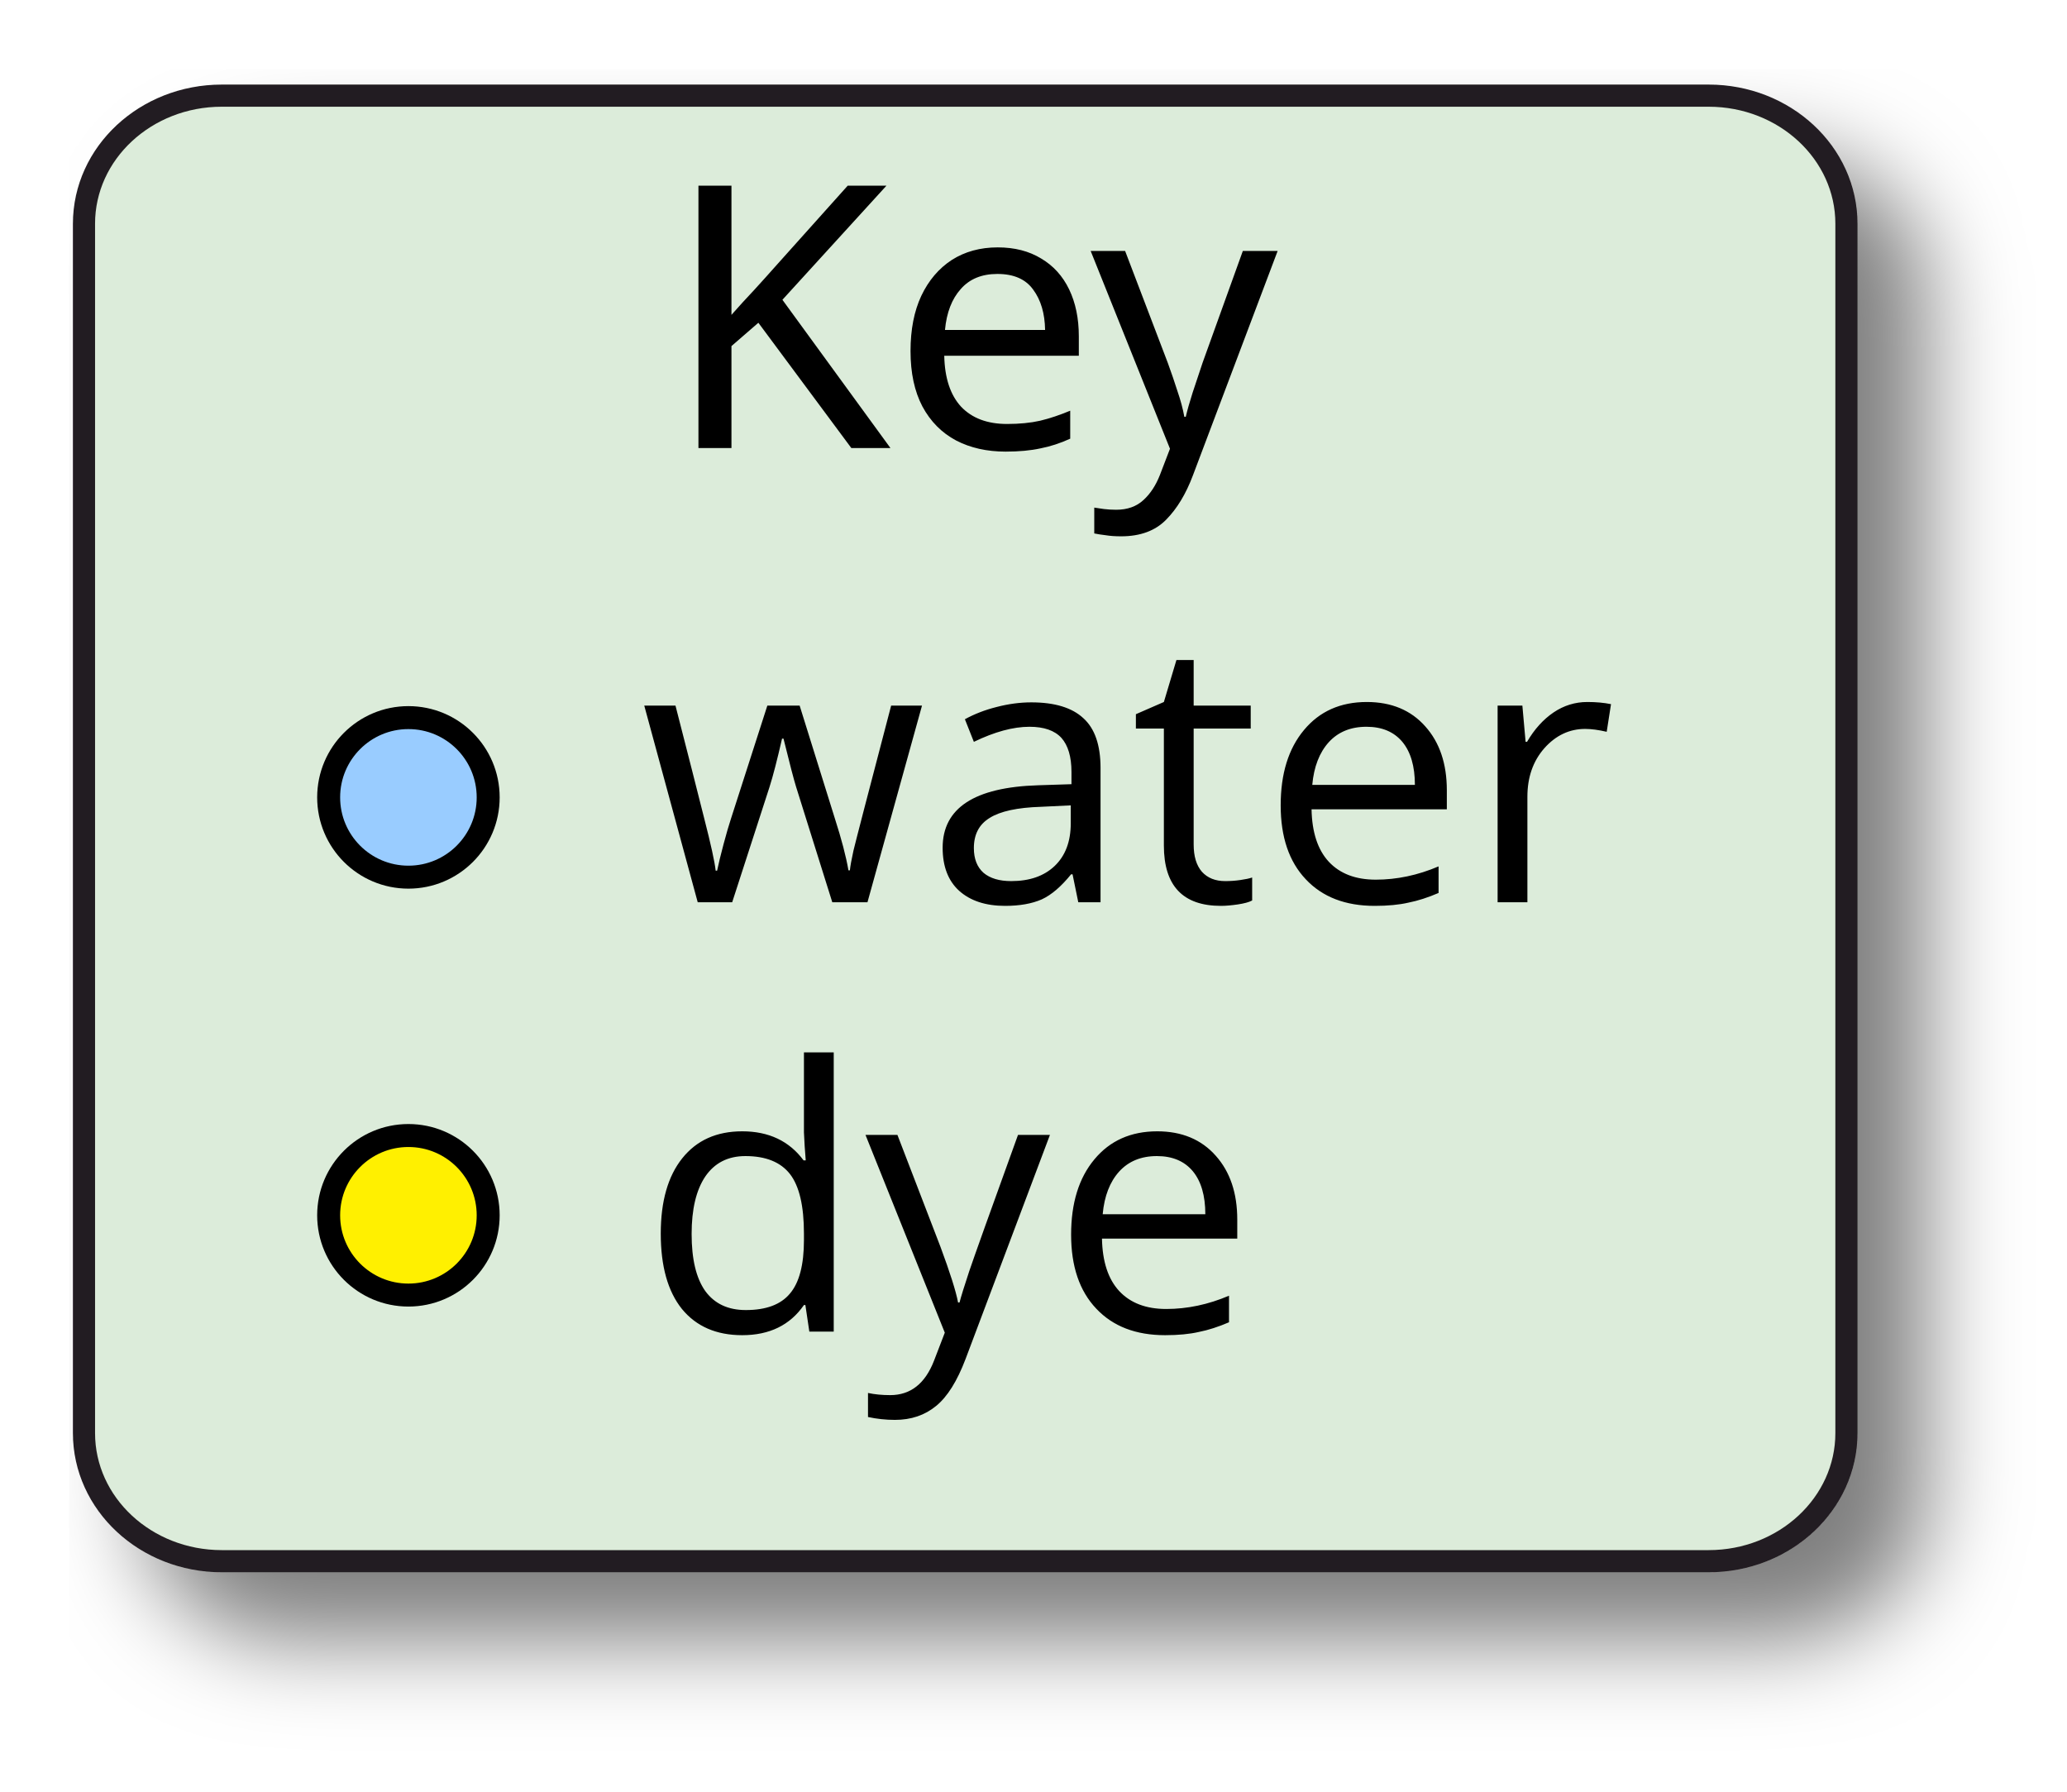
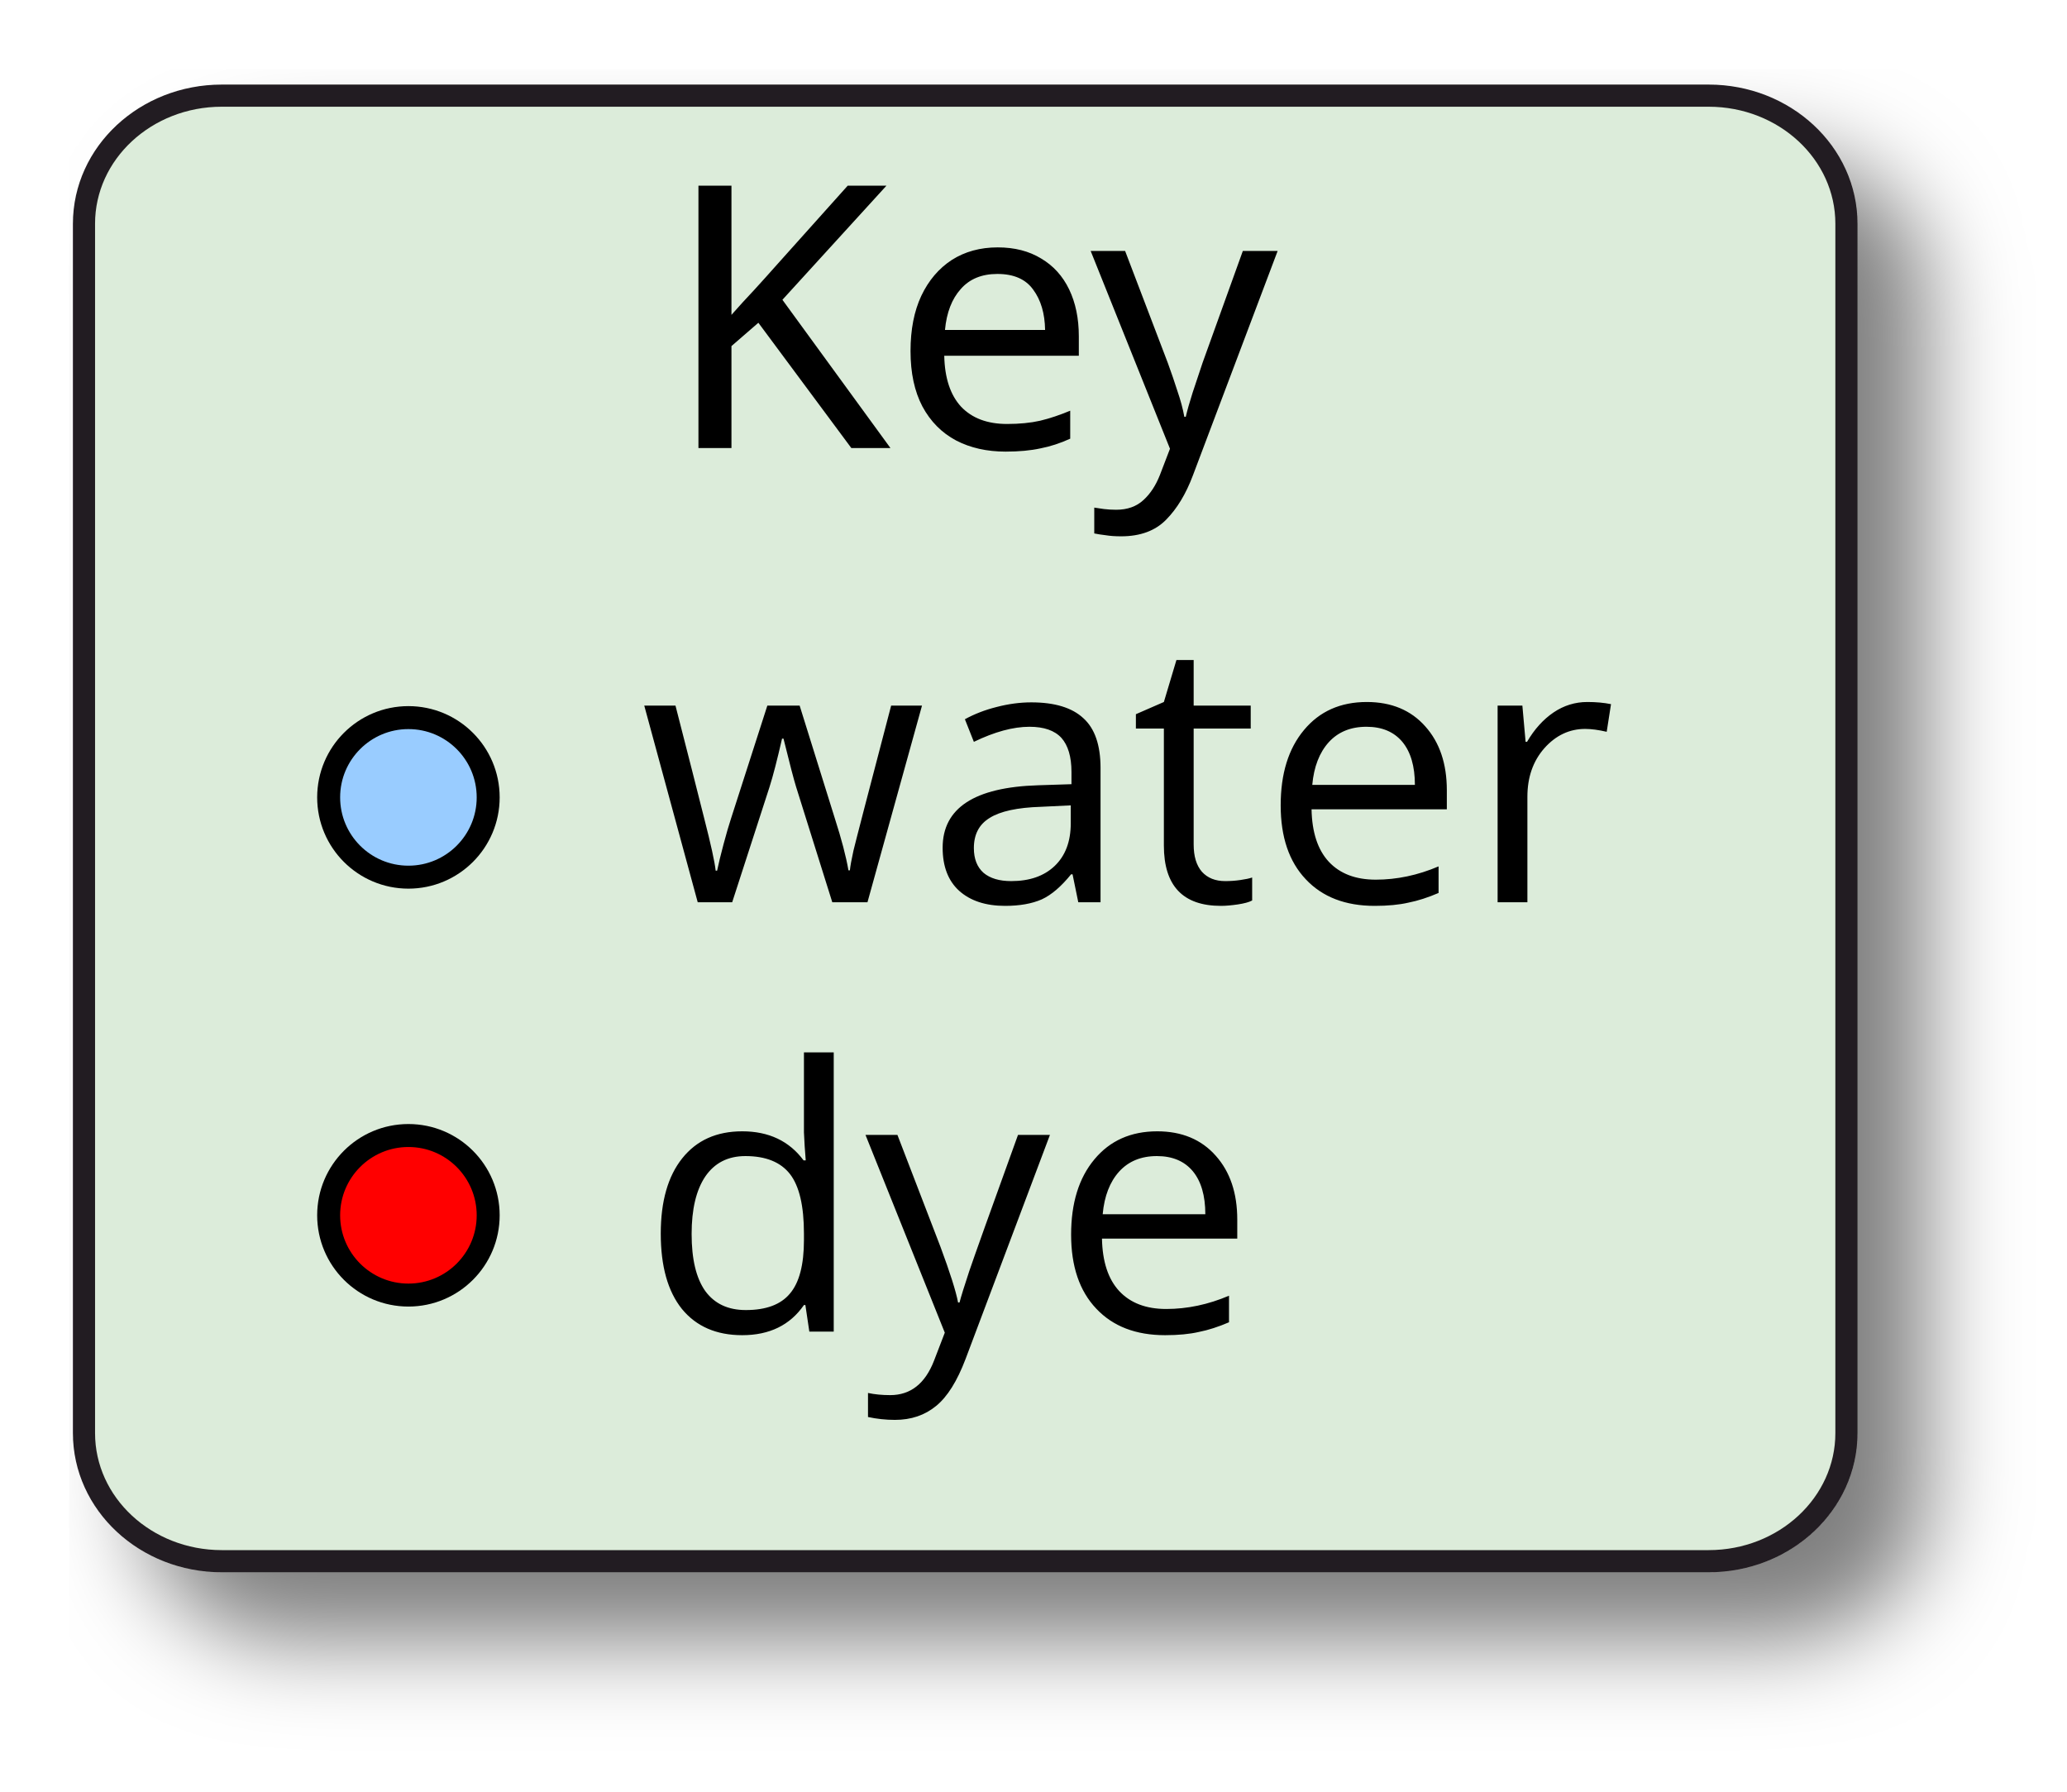
<svg xmlns="http://www.w3.org/2000/svg" version="1.1" id="Layer_1" x="0px" y="0px" width="90px" height="78px" viewBox="0 0 90 78" enable-background="new 0 0 90 78" xml:space="preserve">
  <defs id="defs3089">
    <filter id="filter3266" width="1.5" height="1.5" x="-.25" y="-.25">
      <feGaussianBlur id="feGaussianBlur3268" in="SourceAlpha" stdDeviation="2" result="blur" />
      <feColorMatrix id="feColorMatrix3270" result="bluralpha" type="matrix" values="1 0 0 0 0 0 1 0 0 0 0 0 1 0 0 0 0 0 0.5 0 " />
      <feOffset id="feOffset3272" in="bluralpha" dx="3" dy="3" result="offsetBlur" />
      <feMerge id="feMerge3274" result="fbSourceGraphic">
        <feMergeNode id="feMergeNode3276" in="offsetBlur" />
        <feMergeNode id="feMergeNode3278" in="SourceGraphic" />
      </feMerge>
      <feColorMatrix result="fbSourceGraphicAlpha" in="fbSourceGraphic" values="0 0 0 -1 0 0 0 0 -1 0 0 0 0 -1 0 0 0 0 1 0" id="feColorMatrix3280" />
      <feGaussianBlur id="feGaussianBlur3282" in="fbSourceGraphicAlpha" stdDeviation="2" result="blur" />
      <feColorMatrix id="feColorMatrix3284" result="bluralpha" type="matrix" values="1 0 0 0 0 0 1 0 0 0 0 0 1 0 0 0 0 0 0.5 0 " />
      <feOffset id="feOffset3286" in="bluralpha" dx="3" dy="3" result="offsetBlur" />
      <feMerge id="feMerge3288">
        <feMergeNode id="feMergeNode3290" in="offsetBlur" />
        <feMergeNode id="feMergeNode3292" in="fbSourceGraphic" />
      </feMerge>
    </filter>
    <filter id="filter3294" />
    <filter id="filter3296" width="1.5" height="1.5" x="-.25" y="-.25">
      <feGaussianBlur id="feGaussianBlur3298" in="SourceAlpha" stdDeviation="2" result="blur" />
      <feColorMatrix id="feColorMatrix3300" result="bluralpha" type="matrix" values="1 0 0 0 0 0 1 0 0 0 0 0 1 0 0 0 0 0 0.5 0 " />
      <feOffset id="feOffset3302" in="bluralpha" dx="3" dy="3" result="offsetBlur" />
      <feMerge id="feMerge3304">
        <feMergeNode id="feMergeNode3306" in="offsetBlur" />
        <feMergeNode id="feMergeNode3308" in="SourceGraphic" />
      </feMerge>
    </filter>
  </defs>
  <g id="g3067">
    <g id="g3071" style="filter:url(#filter3296)">
      <path d="M80.396,62.387c0,3.08-2.687,5.577-6,5.577H9.657c-3.313,0-6-2.497-6-5.577V9.741    c0-3.08,2.687-5.577,6-5.577h64.739c3.313,0,6,2.497,6,5.577V62.387z" id="path3073" fill="#DCECDA" />
      <path stroke-miterlimit="10" d="M80.396,62.387c0,3.08-2.687,5.577-6,5.577    H9.657c-3.313,0-6-2.497-6-5.577V9.741c0-3.08,2.687-5.577,6-5.577h64.739c3.313,0,6,2.497,6,5.577V62.387z" id="path3075" stroke-width="0.964" stroke="#231F20" fill="none" />
    </g>
  </g>
  <text transform="matrix(1 0 0 1 28.8643 19.5039)" font-size="16" id="text3077" font-family="'OpenSans-Bold'">Key</text>
  <text transform="matrix(1 0 0 1 27.8643 39.2793)" font-size="16" id="text3079" font-family="'OpenSans'">water</text>
  <text transform="matrix(1 0 0 1 27.8643 57.9688)" font-size="16" id="text3081" font-family="'OpenSans'">dye</text>
  <circle stroke-miterlimit="10" cx="17.783" cy="34.713" r="3.473" id="circle3083" stroke="#000000" fill="#99CCFF" />
-   <circle stroke-miterlimit="10" cx="17.783" cy="52.906" r="3.473" id="circle3085" stroke="#000000" fill="#FFF000" />
+   <circle stroke-miterlimit="10" cx="17.783" cy="52.906" r="3.473" id="circle3085" stroke="#000000" fill="#FF0000" />
</svg>
